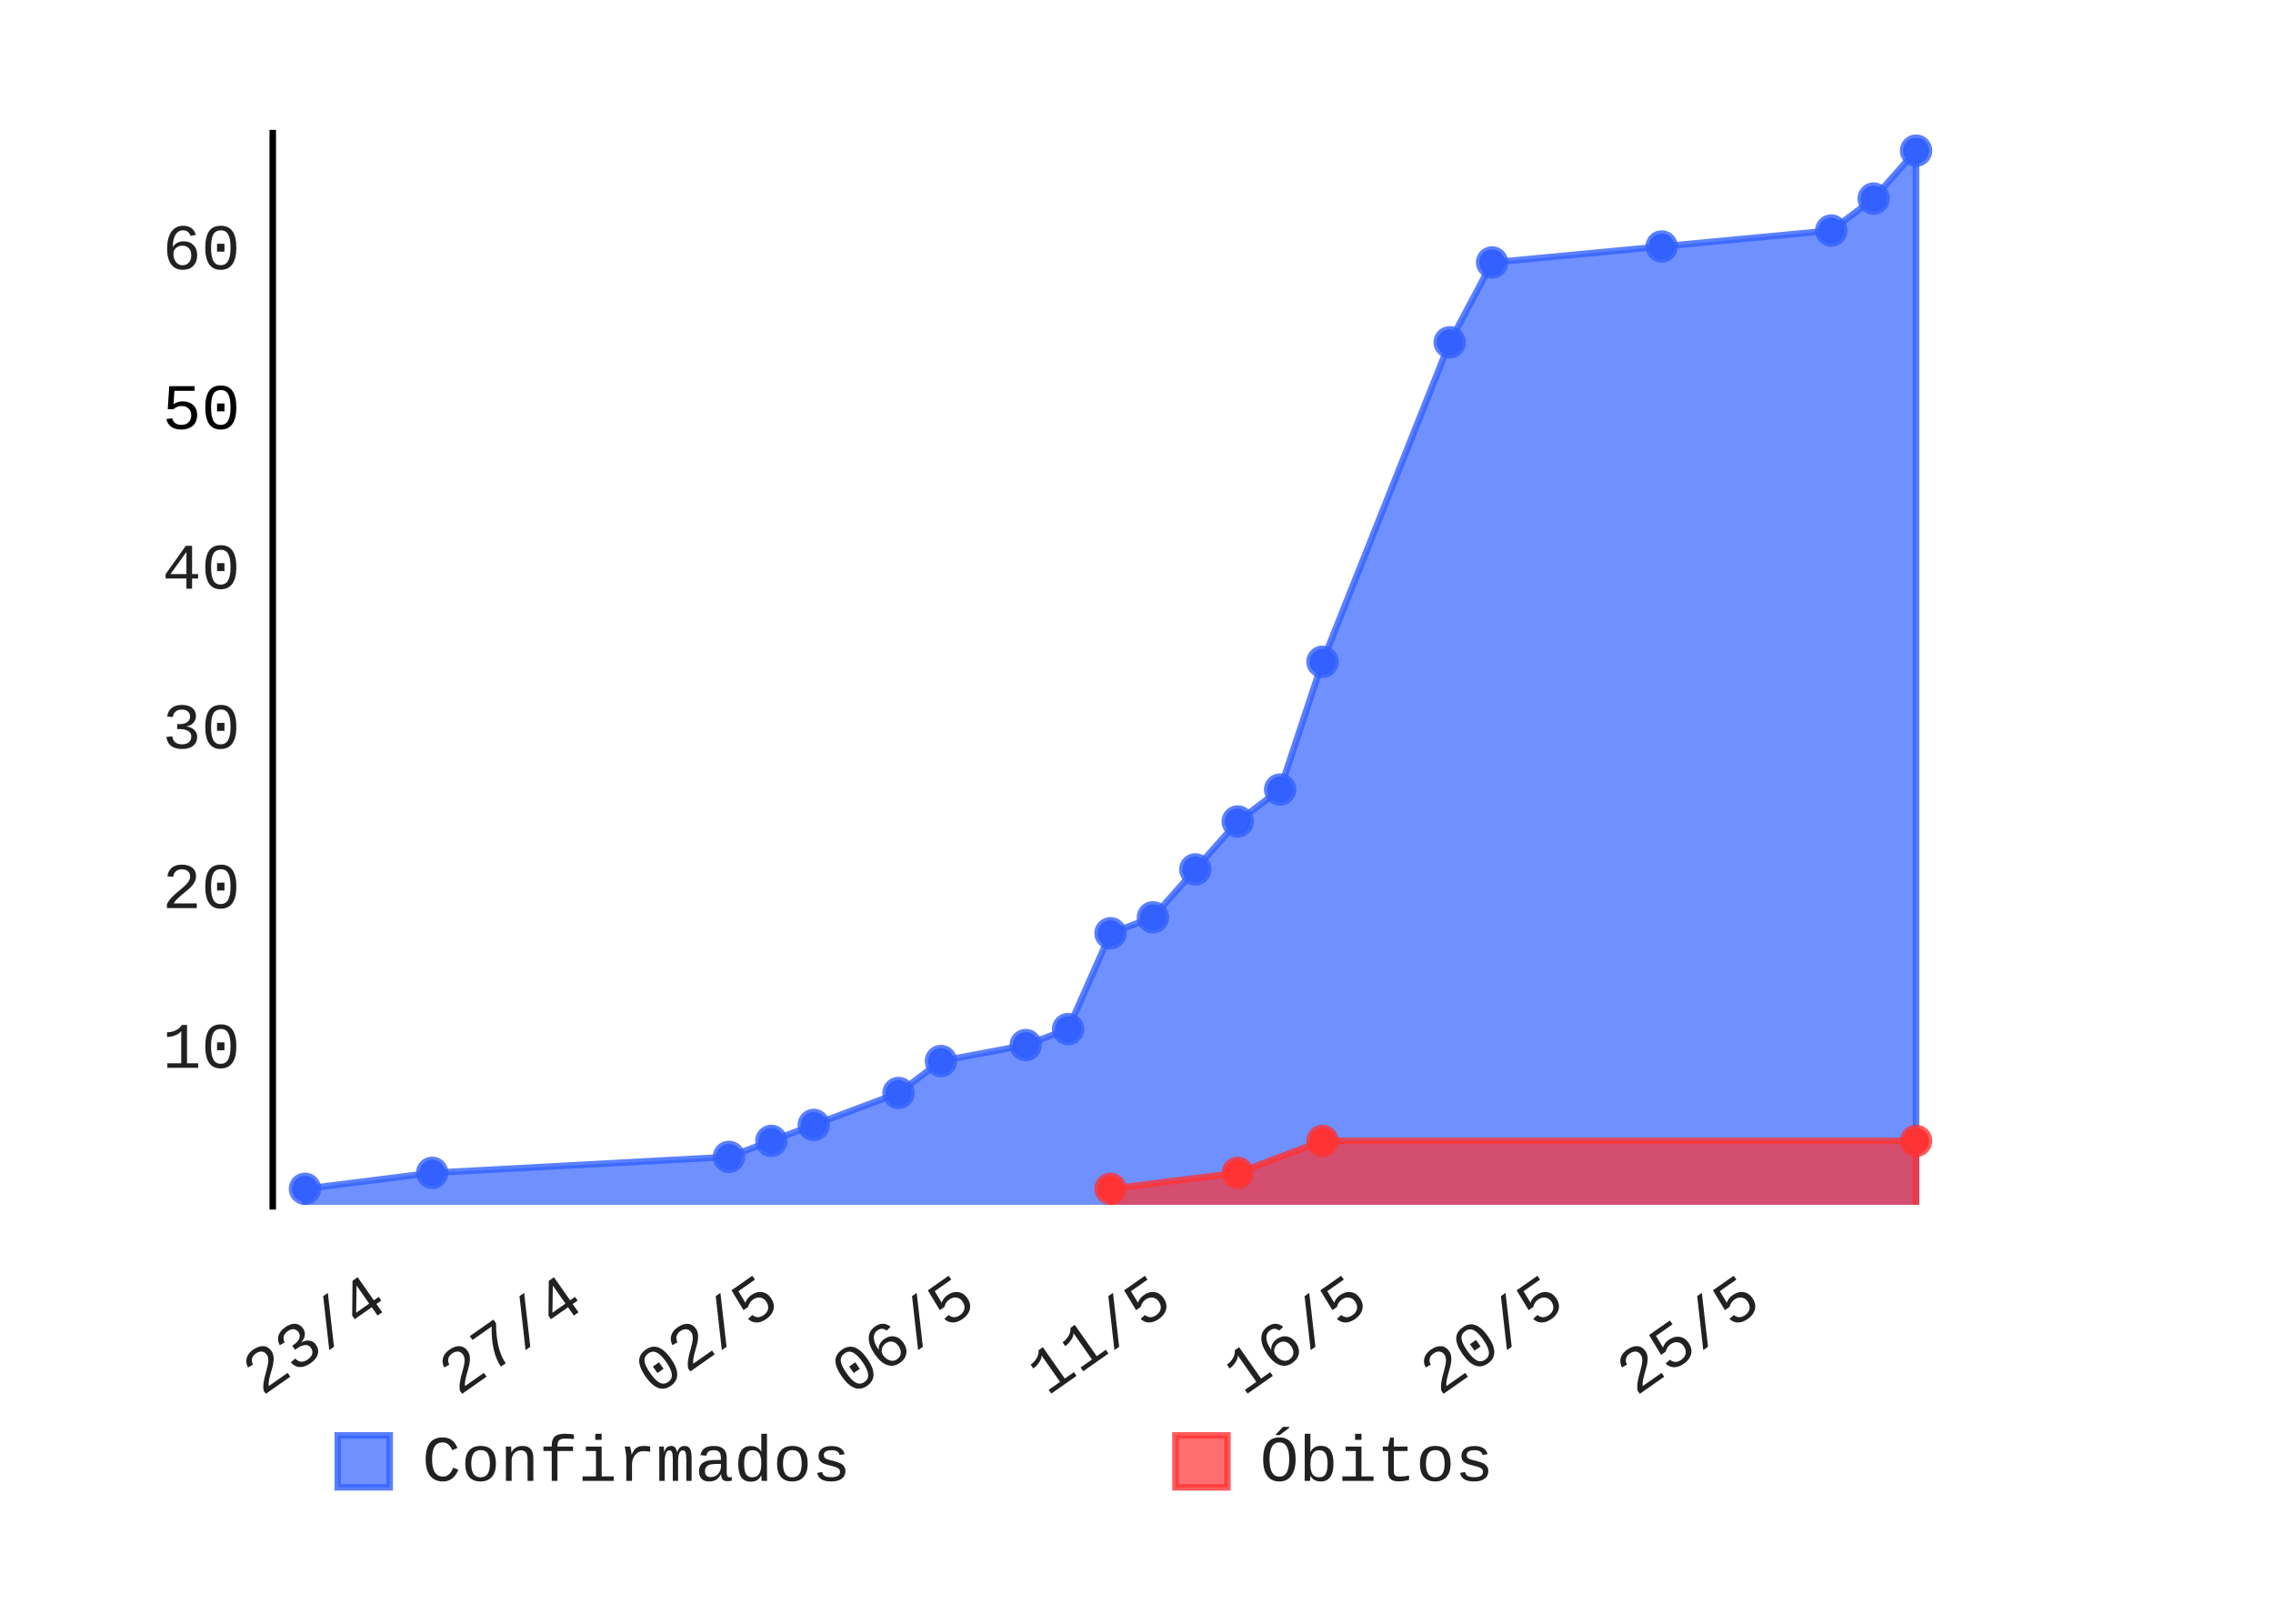
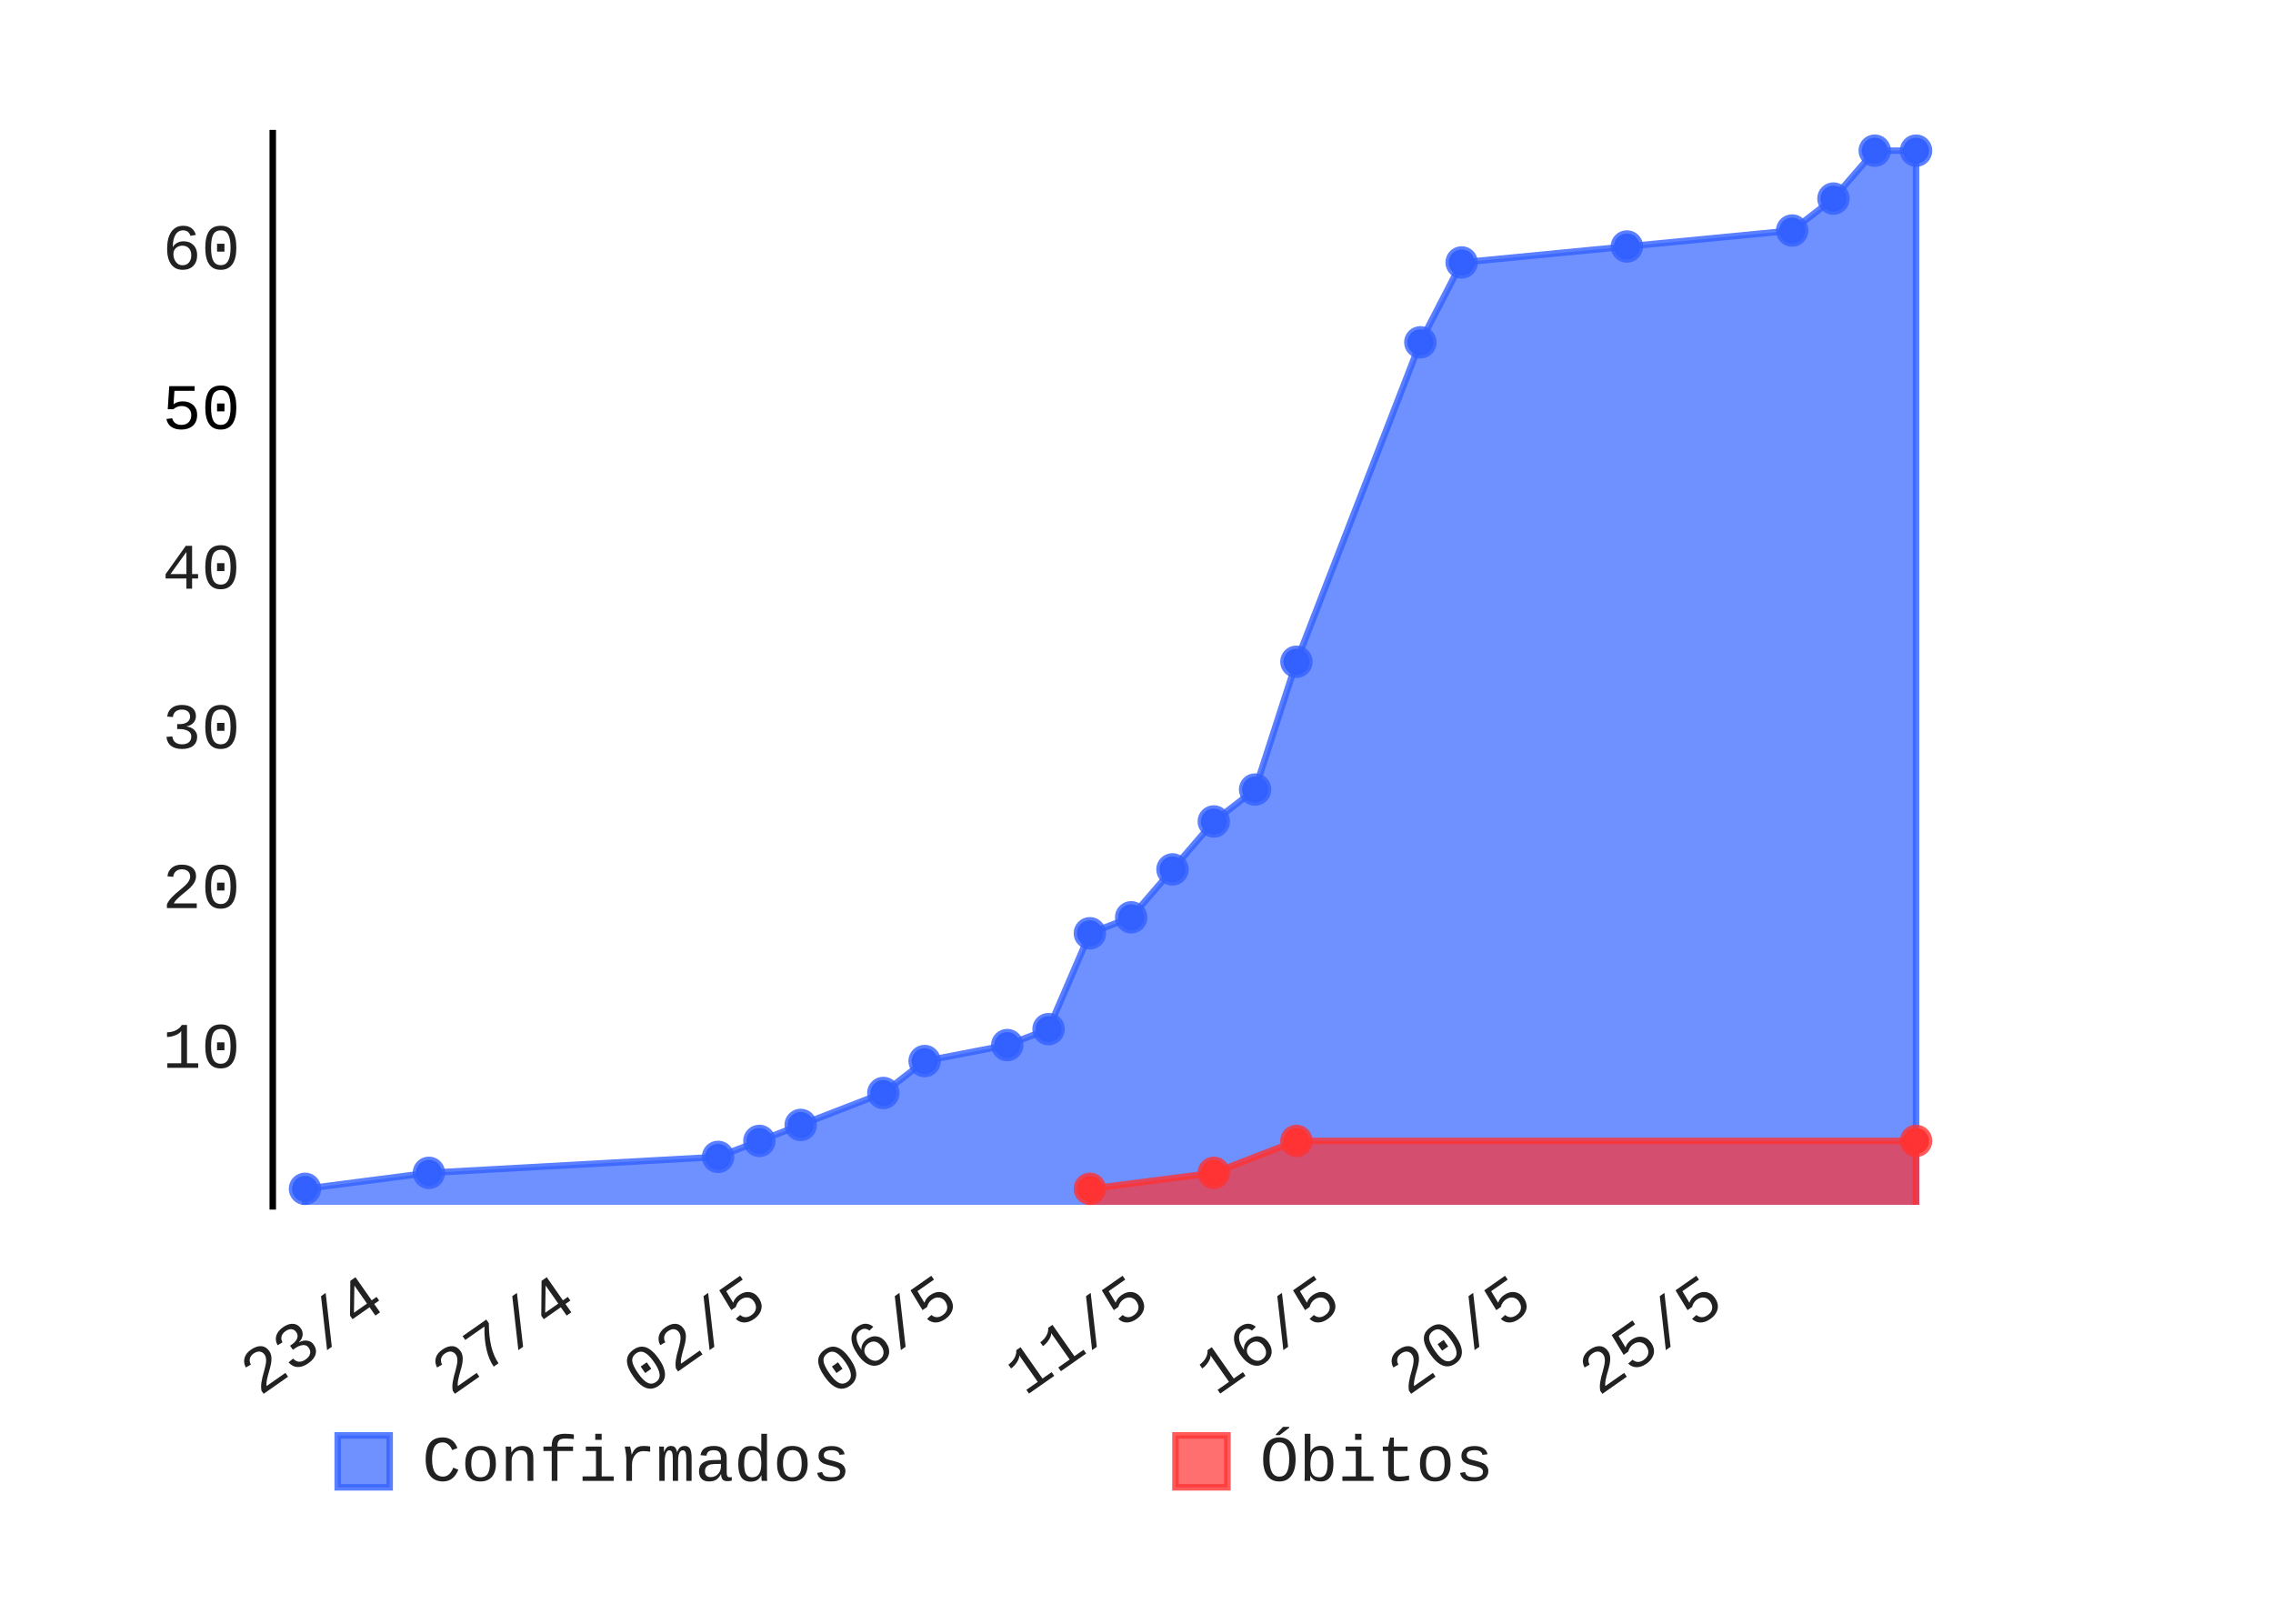
- <svg xmlns="http://www.w3.org/2000/svg" id="chart-7bfd96c6-fd3d-4757-946a-a55bbe6a6ebf" class="pygal-chart" viewBox="0 0 350 250" width="350" height="250">
+ <svg xmlns="http://www.w3.org/2000/svg" id="chart-ed1bfb7d-ea5a-412e-8d3d-9a7aa4851dbf" class="pygal-chart" viewBox="0 0 350 250" width="350" height="250">
  <defs>
-     <style type="text/css">#chart-7bfd96c6-fd3d-4757-946a-a55bbe6a6ebf{-webkit-user-select:none;-webkit-font-smoothing:antialiased;font-family:Consolas,"Liberation Mono",Menlo,Courier,monospace}#chart-7bfd96c6-fd3d-4757-946a-a55bbe6a6ebf .title{font-family:Consolas,"Liberation Mono",Menlo,Courier,monospace;font-size:8px}#chart-7bfd96c6-fd3d-4757-946a-a55bbe6a6ebf .legends .legend text{font-family:Consolas,"Liberation Mono",Menlo,Courier,monospace;font-size:10px}#chart-7bfd96c6-fd3d-4757-946a-a55bbe6a6ebf .axis text{font-family:Consolas,"Liberation Mono",Menlo,Courier,monospace;font-size:10px}#chart-7bfd96c6-fd3d-4757-946a-a55bbe6a6ebf .axis text.major{font-family:Consolas,"Liberation Mono",Menlo,Courier,monospace;font-size:10px}#chart-7bfd96c6-fd3d-4757-946a-a55bbe6a6ebf .text-overlay text.value{font-family:Consolas,"Liberation Mono",Menlo,Courier,monospace;font-size:16px}#chart-7bfd96c6-fd3d-4757-946a-a55bbe6a6ebf .text-overlay text.label{font-family:Consolas,"Liberation Mono",Menlo,Courier,monospace;font-size:10px}#chart-7bfd96c6-fd3d-4757-946a-a55bbe6a6ebf .tooltip{font-family:Consolas,"Liberation Mono",Menlo,Courier,monospace;font-size:12px}#chart-7bfd96c6-fd3d-4757-946a-a55bbe6a6ebf text.no_data{font-family:Consolas,"Liberation Mono",Menlo,Courier,monospace;font-size:64px}
- #chart-7bfd96c6-fd3d-4757-946a-a55bbe6a6ebf{background-color:transparent}#chart-7bfd96c6-fd3d-4757-946a-a55bbe6a6ebf path,#chart-7bfd96c6-fd3d-4757-946a-a55bbe6a6ebf line,#chart-7bfd96c6-fd3d-4757-946a-a55bbe6a6ebf rect,#chart-7bfd96c6-fd3d-4757-946a-a55bbe6a6ebf circle{-webkit-transition:150ms;-moz-transition:150ms;transition:150ms}#chart-7bfd96c6-fd3d-4757-946a-a55bbe6a6ebf .graph &gt; .background{fill:transparent}#chart-7bfd96c6-fd3d-4757-946a-a55bbe6a6ebf .plot &gt; .background{fill:rgba(255,255,255,1)}#chart-7bfd96c6-fd3d-4757-946a-a55bbe6a6ebf .graph{fill:rgba(0,0,0,.87)}#chart-7bfd96c6-fd3d-4757-946a-a55bbe6a6ebf text.no_data{fill:rgba(0,0,0,1)}#chart-7bfd96c6-fd3d-4757-946a-a55bbe6a6ebf .title{fill:rgba(0,0,0,1)}#chart-7bfd96c6-fd3d-4757-946a-a55bbe6a6ebf .legends .legend text{fill:rgba(0,0,0,.87)}#chart-7bfd96c6-fd3d-4757-946a-a55bbe6a6ebf .legends .legend:hover text{fill:rgba(0,0,0,1)}#chart-7bfd96c6-fd3d-4757-946a-a55bbe6a6ebf .axis .line{stroke:rgba(0,0,0,1)}#chart-7bfd96c6-fd3d-4757-946a-a55bbe6a6ebf .axis .guide.line{stroke:rgba(0,0,0,.54)}#chart-7bfd96c6-fd3d-4757-946a-a55bbe6a6ebf .axis .major.line{stroke:rgba(0,0,0,.87)}#chart-7bfd96c6-fd3d-4757-946a-a55bbe6a6ebf .axis text.major{fill:rgba(0,0,0,1)}#chart-7bfd96c6-fd3d-4757-946a-a55bbe6a6ebf .axis.y .guides:hover .guide.line,#chart-7bfd96c6-fd3d-4757-946a-a55bbe6a6ebf .line-graph .axis.x .guides:hover .guide.line,#chart-7bfd96c6-fd3d-4757-946a-a55bbe6a6ebf .stackedline-graph .axis.x .guides:hover .guide.line,#chart-7bfd96c6-fd3d-4757-946a-a55bbe6a6ebf .xy-graph .axis.x .guides:hover .guide.line{stroke:rgba(0,0,0,1)}#chart-7bfd96c6-fd3d-4757-946a-a55bbe6a6ebf .axis .guides:hover text{fill:rgba(0,0,0,1)}#chart-7bfd96c6-fd3d-4757-946a-a55bbe6a6ebf .reactive{fill-opacity:.7;stroke-opacity:.8}#chart-7bfd96c6-fd3d-4757-946a-a55bbe6a6ebf .ci{stroke:rgba(0,0,0,.87)}#chart-7bfd96c6-fd3d-4757-946a-a55bbe6a6ebf .reactive.active,#chart-7bfd96c6-fd3d-4757-946a-a55bbe6a6ebf .active .reactive{fill-opacity:.8;stroke-opacity:.9;stroke-width:4}#chart-7bfd96c6-fd3d-4757-946a-a55bbe6a6ebf .ci .reactive.active{stroke-width:1.5}#chart-7bfd96c6-fd3d-4757-946a-a55bbe6a6ebf .series text{fill:rgba(0,0,0,1)}#chart-7bfd96c6-fd3d-4757-946a-a55bbe6a6ebf .tooltip rect{fill:rgba(255,255,255,1);stroke:rgba(0,0,0,1);-webkit-transition:opacity 150ms;-moz-transition:opacity 150ms;transition:opacity 150ms}#chart-7bfd96c6-fd3d-4757-946a-a55bbe6a6ebf .tooltip .label{fill:rgba(0,0,0,.87)}#chart-7bfd96c6-fd3d-4757-946a-a55bbe6a6ebf .tooltip .label{fill:rgba(0,0,0,.87)}#chart-7bfd96c6-fd3d-4757-946a-a55bbe6a6ebf .tooltip .legend{font-size:.8em;fill:rgba(0,0,0,.54)}#chart-7bfd96c6-fd3d-4757-946a-a55bbe6a6ebf .tooltip .x_label{font-size:.6em;fill:rgba(0,0,0,1)}#chart-7bfd96c6-fd3d-4757-946a-a55bbe6a6ebf .tooltip .xlink{font-size:.5em;text-decoration:underline}#chart-7bfd96c6-fd3d-4757-946a-a55bbe6a6ebf .tooltip .value{font-size:1.5em}#chart-7bfd96c6-fd3d-4757-946a-a55bbe6a6ebf .bound{font-size:.5em}#chart-7bfd96c6-fd3d-4757-946a-a55bbe6a6ebf .max-value{font-size:.75em;fill:rgba(0,0,0,.54)}#chart-7bfd96c6-fd3d-4757-946a-a55bbe6a6ebf .map-element{fill:rgba(255,255,255,1);stroke:rgba(0,0,0,.54) !important}#chart-7bfd96c6-fd3d-4757-946a-a55bbe6a6ebf .map-element .reactive{fill-opacity:inherit;stroke-opacity:inherit}#chart-7bfd96c6-fd3d-4757-946a-a55bbe6a6ebf .color-0,#chart-7bfd96c6-fd3d-4757-946a-a55bbe6a6ebf .color-0 a:visited{stroke:#3361FF;fill:#3361FF}#chart-7bfd96c6-fd3d-4757-946a-a55bbe6a6ebf .color-1,#chart-7bfd96c6-fd3d-4757-946a-a55bbe6a6ebf .color-1 a:visited{stroke:#FF3333;fill:#FF3333}#chart-7bfd96c6-fd3d-4757-946a-a55bbe6a6ebf .text-overlay .color-0 text{fill:black}#chart-7bfd96c6-fd3d-4757-946a-a55bbe6a6ebf .text-overlay .color-1 text{fill:black}
- #chart-7bfd96c6-fd3d-4757-946a-a55bbe6a6ebf text.no_data{text-anchor:middle}#chart-7bfd96c6-fd3d-4757-946a-a55bbe6a6ebf .guide.line{fill:none}#chart-7bfd96c6-fd3d-4757-946a-a55bbe6a6ebf .centered{text-anchor:middle}#chart-7bfd96c6-fd3d-4757-946a-a55bbe6a6ebf .title{text-anchor:middle}#chart-7bfd96c6-fd3d-4757-946a-a55bbe6a6ebf .legends .legend text{fill-opacity:1}#chart-7bfd96c6-fd3d-4757-946a-a55bbe6a6ebf .axis.x text{text-anchor:middle}#chart-7bfd96c6-fd3d-4757-946a-a55bbe6a6ebf .axis.x:not(.web) text[transform]{text-anchor:start}#chart-7bfd96c6-fd3d-4757-946a-a55bbe6a6ebf .axis.x:not(.web) text[transform].backwards{text-anchor:end}#chart-7bfd96c6-fd3d-4757-946a-a55bbe6a6ebf .axis.y text{text-anchor:end}#chart-7bfd96c6-fd3d-4757-946a-a55bbe6a6ebf .axis.y text[transform].backwards{text-anchor:start}#chart-7bfd96c6-fd3d-4757-946a-a55bbe6a6ebf .axis.y2 text{text-anchor:start}#chart-7bfd96c6-fd3d-4757-946a-a55bbe6a6ebf .axis.y2 text[transform].backwards{text-anchor:end}#chart-7bfd96c6-fd3d-4757-946a-a55bbe6a6ebf .axis .guide.line{stroke-dasharray:4,4}#chart-7bfd96c6-fd3d-4757-946a-a55bbe6a6ebf .axis .major.guide.line{stroke-dasharray:6,6}#chart-7bfd96c6-fd3d-4757-946a-a55bbe6a6ebf .horizontal .axis.y .guide.line,#chart-7bfd96c6-fd3d-4757-946a-a55bbe6a6ebf .horizontal .axis.y2 .guide.line,#chart-7bfd96c6-fd3d-4757-946a-a55bbe6a6ebf .vertical .axis.x .guide.line{opacity:0}#chart-7bfd96c6-fd3d-4757-946a-a55bbe6a6ebf .horizontal .axis.always_show .guide.line,#chart-7bfd96c6-fd3d-4757-946a-a55bbe6a6ebf .vertical .axis.always_show .guide.line{opacity:1 !important}#chart-7bfd96c6-fd3d-4757-946a-a55bbe6a6ebf .axis.y .guides:hover .guide.line,#chart-7bfd96c6-fd3d-4757-946a-a55bbe6a6ebf .axis.y2 .guides:hover .guide.line,#chart-7bfd96c6-fd3d-4757-946a-a55bbe6a6ebf .axis.x .guides:hover .guide.line{opacity:1}#chart-7bfd96c6-fd3d-4757-946a-a55bbe6a6ebf .axis .guides:hover text{opacity:1}#chart-7bfd96c6-fd3d-4757-946a-a55bbe6a6ebf .nofill{fill:none}#chart-7bfd96c6-fd3d-4757-946a-a55bbe6a6ebf .subtle-fill{fill-opacity:.2}#chart-7bfd96c6-fd3d-4757-946a-a55bbe6a6ebf .dot{stroke-width:1px;fill-opacity:1}#chart-7bfd96c6-fd3d-4757-946a-a55bbe6a6ebf .dot.active{stroke-width:5px}#chart-7bfd96c6-fd3d-4757-946a-a55bbe6a6ebf .dot.negative{fill:transparent}#chart-7bfd96c6-fd3d-4757-946a-a55bbe6a6ebf text,#chart-7bfd96c6-fd3d-4757-946a-a55bbe6a6ebf tspan{stroke:none !important}#chart-7bfd96c6-fd3d-4757-946a-a55bbe6a6ebf .series text.active{opacity:1}#chart-7bfd96c6-fd3d-4757-946a-a55bbe6a6ebf .tooltip rect{fill-opacity:.95;stroke-width:.5}#chart-7bfd96c6-fd3d-4757-946a-a55bbe6a6ebf .tooltip text{fill-opacity:1}#chart-7bfd96c6-fd3d-4757-946a-a55bbe6a6ebf .showable{visibility:hidden}#chart-7bfd96c6-fd3d-4757-946a-a55bbe6a6ebf .showable.shown{visibility:visible}#chart-7bfd96c6-fd3d-4757-946a-a55bbe6a6ebf .gauge-background{fill:rgba(229,229,229,1);stroke:none}#chart-7bfd96c6-fd3d-4757-946a-a55bbe6a6ebf .bg-lines{stroke:transparent;stroke-width:2px}</style>
+     <style type="text/css">#chart-ed1bfb7d-ea5a-412e-8d3d-9a7aa4851dbf{-webkit-user-select:none;-webkit-font-smoothing:antialiased;font-family:Consolas,"Liberation Mono",Menlo,Courier,monospace}#chart-ed1bfb7d-ea5a-412e-8d3d-9a7aa4851dbf .title{font-family:Consolas,"Liberation Mono",Menlo,Courier,monospace;font-size:8px}#chart-ed1bfb7d-ea5a-412e-8d3d-9a7aa4851dbf .legends .legend text{font-family:Consolas,"Liberation Mono",Menlo,Courier,monospace;font-size:10px}#chart-ed1bfb7d-ea5a-412e-8d3d-9a7aa4851dbf .axis text{font-family:Consolas,"Liberation Mono",Menlo,Courier,monospace;font-size:10px}#chart-ed1bfb7d-ea5a-412e-8d3d-9a7aa4851dbf .axis text.major{font-family:Consolas,"Liberation Mono",Menlo,Courier,monospace;font-size:10px}#chart-ed1bfb7d-ea5a-412e-8d3d-9a7aa4851dbf .text-overlay text.value{font-family:Consolas,"Liberation Mono",Menlo,Courier,monospace;font-size:16px}#chart-ed1bfb7d-ea5a-412e-8d3d-9a7aa4851dbf .text-overlay text.label{font-family:Consolas,"Liberation Mono",Menlo,Courier,monospace;font-size:10px}#chart-ed1bfb7d-ea5a-412e-8d3d-9a7aa4851dbf .tooltip{font-family:Consolas,"Liberation Mono",Menlo,Courier,monospace;font-size:12px}#chart-ed1bfb7d-ea5a-412e-8d3d-9a7aa4851dbf text.no_data{font-family:Consolas,"Liberation Mono",Menlo,Courier,monospace;font-size:64px}
+ #chart-ed1bfb7d-ea5a-412e-8d3d-9a7aa4851dbf{background-color:transparent}#chart-ed1bfb7d-ea5a-412e-8d3d-9a7aa4851dbf path,#chart-ed1bfb7d-ea5a-412e-8d3d-9a7aa4851dbf line,#chart-ed1bfb7d-ea5a-412e-8d3d-9a7aa4851dbf rect,#chart-ed1bfb7d-ea5a-412e-8d3d-9a7aa4851dbf circle{-webkit-transition:150ms;-moz-transition:150ms;transition:150ms}#chart-ed1bfb7d-ea5a-412e-8d3d-9a7aa4851dbf .graph &gt; .background{fill:transparent}#chart-ed1bfb7d-ea5a-412e-8d3d-9a7aa4851dbf .plot &gt; .background{fill:rgba(255,255,255,1)}#chart-ed1bfb7d-ea5a-412e-8d3d-9a7aa4851dbf .graph{fill:rgba(0,0,0,.87)}#chart-ed1bfb7d-ea5a-412e-8d3d-9a7aa4851dbf text.no_data{fill:rgba(0,0,0,1)}#chart-ed1bfb7d-ea5a-412e-8d3d-9a7aa4851dbf .title{fill:rgba(0,0,0,1)}#chart-ed1bfb7d-ea5a-412e-8d3d-9a7aa4851dbf .legends .legend text{fill:rgba(0,0,0,.87)}#chart-ed1bfb7d-ea5a-412e-8d3d-9a7aa4851dbf .legends .legend:hover text{fill:rgba(0,0,0,1)}#chart-ed1bfb7d-ea5a-412e-8d3d-9a7aa4851dbf .axis .line{stroke:rgba(0,0,0,1)}#chart-ed1bfb7d-ea5a-412e-8d3d-9a7aa4851dbf .axis .guide.line{stroke:rgba(0,0,0,.54)}#chart-ed1bfb7d-ea5a-412e-8d3d-9a7aa4851dbf .axis .major.line{stroke:rgba(0,0,0,.87)}#chart-ed1bfb7d-ea5a-412e-8d3d-9a7aa4851dbf .axis text.major{fill:rgba(0,0,0,1)}#chart-ed1bfb7d-ea5a-412e-8d3d-9a7aa4851dbf .axis.y .guides:hover .guide.line,#chart-ed1bfb7d-ea5a-412e-8d3d-9a7aa4851dbf .line-graph .axis.x .guides:hover .guide.line,#chart-ed1bfb7d-ea5a-412e-8d3d-9a7aa4851dbf .stackedline-graph .axis.x .guides:hover .guide.line,#chart-ed1bfb7d-ea5a-412e-8d3d-9a7aa4851dbf .xy-graph .axis.x .guides:hover .guide.line{stroke:rgba(0,0,0,1)}#chart-ed1bfb7d-ea5a-412e-8d3d-9a7aa4851dbf .axis .guides:hover text{fill:rgba(0,0,0,1)}#chart-ed1bfb7d-ea5a-412e-8d3d-9a7aa4851dbf .reactive{fill-opacity:.7;stroke-opacity:.8}#chart-ed1bfb7d-ea5a-412e-8d3d-9a7aa4851dbf .ci{stroke:rgba(0,0,0,.87)}#chart-ed1bfb7d-ea5a-412e-8d3d-9a7aa4851dbf .reactive.active,#chart-ed1bfb7d-ea5a-412e-8d3d-9a7aa4851dbf .active .reactive{fill-opacity:.8;stroke-opacity:.9;stroke-width:4}#chart-ed1bfb7d-ea5a-412e-8d3d-9a7aa4851dbf .ci .reactive.active{stroke-width:1.5}#chart-ed1bfb7d-ea5a-412e-8d3d-9a7aa4851dbf .series text{fill:rgba(0,0,0,1)}#chart-ed1bfb7d-ea5a-412e-8d3d-9a7aa4851dbf .tooltip rect{fill:rgba(255,255,255,1);stroke:rgba(0,0,0,1);-webkit-transition:opacity 150ms;-moz-transition:opacity 150ms;transition:opacity 150ms}#chart-ed1bfb7d-ea5a-412e-8d3d-9a7aa4851dbf .tooltip .label{fill:rgba(0,0,0,.87)}#chart-ed1bfb7d-ea5a-412e-8d3d-9a7aa4851dbf .tooltip .label{fill:rgba(0,0,0,.87)}#chart-ed1bfb7d-ea5a-412e-8d3d-9a7aa4851dbf .tooltip .legend{font-size:.8em;fill:rgba(0,0,0,.54)}#chart-ed1bfb7d-ea5a-412e-8d3d-9a7aa4851dbf .tooltip .x_label{font-size:.6em;fill:rgba(0,0,0,1)}#chart-ed1bfb7d-ea5a-412e-8d3d-9a7aa4851dbf .tooltip .xlink{font-size:.5em;text-decoration:underline}#chart-ed1bfb7d-ea5a-412e-8d3d-9a7aa4851dbf .tooltip .value{font-size:1.5em}#chart-ed1bfb7d-ea5a-412e-8d3d-9a7aa4851dbf .bound{font-size:.5em}#chart-ed1bfb7d-ea5a-412e-8d3d-9a7aa4851dbf .max-value{font-size:.75em;fill:rgba(0,0,0,.54)}#chart-ed1bfb7d-ea5a-412e-8d3d-9a7aa4851dbf .map-element{fill:rgba(255,255,255,1);stroke:rgba(0,0,0,.54) !important}#chart-ed1bfb7d-ea5a-412e-8d3d-9a7aa4851dbf .map-element .reactive{fill-opacity:inherit;stroke-opacity:inherit}#chart-ed1bfb7d-ea5a-412e-8d3d-9a7aa4851dbf .color-0,#chart-ed1bfb7d-ea5a-412e-8d3d-9a7aa4851dbf .color-0 a:visited{stroke:#3361FF;fill:#3361FF}#chart-ed1bfb7d-ea5a-412e-8d3d-9a7aa4851dbf .color-1,#chart-ed1bfb7d-ea5a-412e-8d3d-9a7aa4851dbf .color-1 a:visited{stroke:#FF3333;fill:#FF3333}#chart-ed1bfb7d-ea5a-412e-8d3d-9a7aa4851dbf .text-overlay .color-0 text{fill:black}#chart-ed1bfb7d-ea5a-412e-8d3d-9a7aa4851dbf .text-overlay .color-1 text{fill:black}
+ #chart-ed1bfb7d-ea5a-412e-8d3d-9a7aa4851dbf text.no_data{text-anchor:middle}#chart-ed1bfb7d-ea5a-412e-8d3d-9a7aa4851dbf .guide.line{fill:none}#chart-ed1bfb7d-ea5a-412e-8d3d-9a7aa4851dbf .centered{text-anchor:middle}#chart-ed1bfb7d-ea5a-412e-8d3d-9a7aa4851dbf .title{text-anchor:middle}#chart-ed1bfb7d-ea5a-412e-8d3d-9a7aa4851dbf .legends .legend text{fill-opacity:1}#chart-ed1bfb7d-ea5a-412e-8d3d-9a7aa4851dbf .axis.x text{text-anchor:middle}#chart-ed1bfb7d-ea5a-412e-8d3d-9a7aa4851dbf .axis.x:not(.web) text[transform]{text-anchor:start}#chart-ed1bfb7d-ea5a-412e-8d3d-9a7aa4851dbf .axis.x:not(.web) text[transform].backwards{text-anchor:end}#chart-ed1bfb7d-ea5a-412e-8d3d-9a7aa4851dbf .axis.y text{text-anchor:end}#chart-ed1bfb7d-ea5a-412e-8d3d-9a7aa4851dbf .axis.y text[transform].backwards{text-anchor:start}#chart-ed1bfb7d-ea5a-412e-8d3d-9a7aa4851dbf .axis.y2 text{text-anchor:start}#chart-ed1bfb7d-ea5a-412e-8d3d-9a7aa4851dbf .axis.y2 text[transform].backwards{text-anchor:end}#chart-ed1bfb7d-ea5a-412e-8d3d-9a7aa4851dbf .axis .guide.line{stroke-dasharray:4,4}#chart-ed1bfb7d-ea5a-412e-8d3d-9a7aa4851dbf .axis .major.guide.line{stroke-dasharray:6,6}#chart-ed1bfb7d-ea5a-412e-8d3d-9a7aa4851dbf .horizontal .axis.y .guide.line,#chart-ed1bfb7d-ea5a-412e-8d3d-9a7aa4851dbf .horizontal .axis.y2 .guide.line,#chart-ed1bfb7d-ea5a-412e-8d3d-9a7aa4851dbf .vertical .axis.x .guide.line{opacity:0}#chart-ed1bfb7d-ea5a-412e-8d3d-9a7aa4851dbf .horizontal .axis.always_show .guide.line,#chart-ed1bfb7d-ea5a-412e-8d3d-9a7aa4851dbf .vertical .axis.always_show .guide.line{opacity:1 !important}#chart-ed1bfb7d-ea5a-412e-8d3d-9a7aa4851dbf .axis.y .guides:hover .guide.line,#chart-ed1bfb7d-ea5a-412e-8d3d-9a7aa4851dbf .axis.y2 .guides:hover .guide.line,#chart-ed1bfb7d-ea5a-412e-8d3d-9a7aa4851dbf .axis.x .guides:hover .guide.line{opacity:1}#chart-ed1bfb7d-ea5a-412e-8d3d-9a7aa4851dbf .axis .guides:hover text{opacity:1}#chart-ed1bfb7d-ea5a-412e-8d3d-9a7aa4851dbf .nofill{fill:none}#chart-ed1bfb7d-ea5a-412e-8d3d-9a7aa4851dbf .subtle-fill{fill-opacity:.2}#chart-ed1bfb7d-ea5a-412e-8d3d-9a7aa4851dbf .dot{stroke-width:1px;fill-opacity:1}#chart-ed1bfb7d-ea5a-412e-8d3d-9a7aa4851dbf .dot.active{stroke-width:5px}#chart-ed1bfb7d-ea5a-412e-8d3d-9a7aa4851dbf .dot.negative{fill:transparent}#chart-ed1bfb7d-ea5a-412e-8d3d-9a7aa4851dbf text,#chart-ed1bfb7d-ea5a-412e-8d3d-9a7aa4851dbf tspan{stroke:none !important}#chart-ed1bfb7d-ea5a-412e-8d3d-9a7aa4851dbf .series text.active{opacity:1}#chart-ed1bfb7d-ea5a-412e-8d3d-9a7aa4851dbf .tooltip rect{fill-opacity:.95;stroke-width:.5}#chart-ed1bfb7d-ea5a-412e-8d3d-9a7aa4851dbf .tooltip text{fill-opacity:1}#chart-ed1bfb7d-ea5a-412e-8d3d-9a7aa4851dbf .showable{visibility:hidden}#chart-ed1bfb7d-ea5a-412e-8d3d-9a7aa4851dbf .showable.shown{visibility:visible}#chart-ed1bfb7d-ea5a-412e-8d3d-9a7aa4851dbf .gauge-background{fill:rgba(229,229,229,1);stroke:none}#chart-ed1bfb7d-ea5a-412e-8d3d-9a7aa4851dbf .bg-lines{stroke:transparent;stroke-width:2px}</style>
  </defs>
  <g class="graph datetimeline-graph vertical">
    <rect x="0" y="0" width="350" height="250" class="background" />
    <g transform="translate(42, 20)" class="plot">
      <rect x="0" y="0" width="258.0" height="166.234" class="background" />
      <g class="axis y">
        <g class="guides">
          <text x="-5" y="144.406" class="">10</text>
        </g>
        <g class="guides">
          <text x="-5" y="119.815" class="">20</text>
        </g>
        <g class="guides">
          <text x="-5" y="95.224" class="">30</text>
        </g>
        <g class="guides">
          <text x="-5" y="70.633" class="">40</text>
        </g>
        <g class="guides">
          <text x="-5" y="46.042" class="major">50</text>
        </g>
        <g class="guides">
          <text x="-5" y="21.451" class="">60</text>
        </g>
      </g>
      <g class="axis x">
        <path d="M0 0 v166.234" class="line" />
        <g class="guides">
-           <path d="M18.018 0 v166.234" class="guide line" />
-           <text x="18.018" y="181.234" class="backwards" transform="rotate(325 18.01822 181.2342)">23/4</text>
+           <path d="M17.683 0 v166.234" class="guide line" />
+           <text x="17.683" y="181.234" class="backwards" transform="rotate(325 17.68343 181.2342)">23/4</text>
        </g>
        <g class="guides">
-           <path d="M48.242 0 v166.234" class="guide line" />
-           <text x="48.242" y="181.234" class="backwards" transform="rotate(325 48.24202 181.2342)">27/4</text>
+           <path d="M47.132 0 v166.234" class="guide line" />
+           <text x="47.132" y="181.234" class="backwards" transform="rotate(325 47.13226 181.2342)">27/4</text>
        </g>
        <g class="guides">
-           <path d="M78.466 0 v166.234" class="guide line" />
-           <text x="78.466" y="181.234" class="backwards" transform="rotate(325 78.46581 181.2342)">02/5</text>
+           <path d="M76.581 0 v166.234" class="guide line" />
+           <text x="76.581" y="181.234" class="backwards" transform="rotate(325 76.58109 181.2342)">02/5</text>
        </g>
        <g class="guides">
-           <path d="M108.69 0 v166.234" class="guide line" />
-           <text x="108.69" y="181.234" class="backwards" transform="rotate(325 108.6896 181.2342)">06/5</text>
+           <path d="M106.03 0 v166.234" class="guide line" />
+           <text x="106.03" y="181.234" class="backwards" transform="rotate(325 106.0299 181.2342)">06/5</text>
        </g>
        <g class="guides">
-           <path d="M138.913 0 v166.234" class="guide line" />
-           <text x="138.913" y="181.234" class="backwards" transform="rotate(325 138.9134 181.2342)">11/5</text>
+           <path d="M135.479 0 v166.234" class="guide line" />
+           <text x="135.479" y="181.234" class="backwards" transform="rotate(325 135.4787 181.2342)">11/5</text>
        </g>
        <g class="guides">
-           <path d="M169.137 0 v166.234" class="guide line" />
-           <text x="169.137" y="181.234" class="backwards" transform="rotate(325 169.1372 181.2342)">16/5</text>
+           <path d="M164.928 0 v166.234" class="guide line" />
+           <text x="164.928" y="181.234" class="backwards" transform="rotate(325 164.9276 181.2342)">16/5</text>
        </g>
        <g class="guides">
-           <path d="M199.361 0 v166.234" class="guide line" />
-           <text x="199.361" y="181.234" class="backwards" transform="rotate(325 199.361 181.2342)">20/5</text>
+           <path d="M194.376 0 v166.234" class="guide line" />
+           <text x="194.376" y="181.234" class="backwards" transform="rotate(325 194.3764 181.2342)">20/5</text>
        </g>
        <g class="guides">
-           <path d="M229.585 0 v166.234" class="guide line" />
-           <text x="229.585" y="181.234" class="backwards" transform="rotate(325 229.5848 181.2342)">25/5</text>
+           <path d="M223.825 0 v166.234" class="guide line" />
+           <text x="223.825" y="181.234" class="backwards" transform="rotate(325 223.8252 181.2342)">25/5</text>
        </g>
      </g>
      <g class="series serie-0 color-0">
-         <path d="M4.962 165.496 L4.962 163.037 24.547 160.578 70.245 158.119 76.773 155.66 83.302 153.201 96.358 148.283 102.887 143.365 115.943 140.906 122.472 138.447 129 123.692 135.528 121.233 142.057 113.856 148.585 106.478 155.113 101.56 161.642 81.888 181.227 32.706 187.755 20.41 213.868 17.951 239.982 15.492 246.51 10.574 253.038 3.197 253.038 165.496" class="line reactive" />
+         <path d="M4.962 165.496 L4.962 163.037 24.044 160.578 68.571 158.119 74.932 155.66 81.293 153.201 94.015 148.283 100.376 143.365 113.098 140.906 119.459 138.447 125.82 123.692 132.18 121.233 138.541 113.856 144.902 106.478 151.263 101.56 157.624 81.888 176.707 32.706 183.068 20.41 208.512 17.951 233.956 15.492 240.317 10.574 246.678 3.197 253.038 3.197 253.038 165.496" class="line reactive" />
      </g>
      <g class="series serie-1 color-1">
-         <path d="M129 165.496 L129 163.037 148.585 160.578 161.642 155.66 253.038 155.66 253.038 165.496" class="line reactive" />
+         <path d="M125.82 165.496 L125.82 163.037 144.902 160.578 157.624 155.66 253.038 155.66 253.038 165.496" class="line reactive" />
      </g>
    </g>
    <g class="titles" />
    <g transform="translate(42, 20)" class="plot overlay">
      <g class="series serie-0 color-0">
        <g class="dots">
          <circle cx="4.962" cy="163.037" r="2" class="dot reactive tooltip-trigger" />
        </g>
        <g class="dots">
-           <circle cx="24.547" cy="160.578" r="2" class="dot reactive tooltip-trigger" />
+           <circle cx="24.044" cy="160.578" r="2" class="dot reactive tooltip-trigger" />
        </g>
        <g class="dots">
-           <circle cx="70.245" cy="158.119" r="2" class="dot reactive tooltip-trigger" />
+           <circle cx="68.571" cy="158.119" r="2" class="dot reactive tooltip-trigger" />
        </g>
        <g class="dots">
-           <circle cx="76.773" cy="155.66" r="2" class="dot reactive tooltip-trigger" />
+           <circle cx="74.932" cy="155.66" r="2" class="dot reactive tooltip-trigger" />
        </g>
        <g class="dots">
-           <circle cx="83.302" cy="153.201" r="2" class="dot reactive tooltip-trigger" />
+           <circle cx="81.293" cy="153.201" r="2" class="dot reactive tooltip-trigger" />
        </g>
        <g class="dots">
-           <circle cx="96.358" cy="148.283" r="2" class="dot reactive tooltip-trigger" />
+           <circle cx="94.015" cy="148.283" r="2" class="dot reactive tooltip-trigger" />
        </g>
        <g class="dots">
-           <circle cx="102.887" cy="143.365" r="2" class="dot reactive tooltip-trigger" />
+           <circle cx="100.376" cy="143.365" r="2" class="dot reactive tooltip-trigger" />
        </g>
        <g class="dots">
-           <circle cx="115.943" cy="140.906" r="2" class="dot reactive tooltip-trigger" />
+           <circle cx="113.098" cy="140.906" r="2" class="dot reactive tooltip-trigger" />
        </g>
        <g class="dots">
-           <circle cx="122.472" cy="138.447" r="2" class="dot reactive tooltip-trigger" />
+           <circle cx="119.459" cy="138.447" r="2" class="dot reactive tooltip-trigger" />
        </g>
        <g class="dots">
-           <circle cx="129.0" cy="123.692" r="2" class="dot reactive tooltip-trigger" />
+           <circle cx="125.82" cy="123.692" r="2" class="dot reactive tooltip-trigger" />
        </g>
        <g class="dots">
-           <circle cx="135.528" cy="121.233" r="2" class="dot reactive tooltip-trigger" />
+           <circle cx="132.18" cy="121.233" r="2" class="dot reactive tooltip-trigger" />
        </g>
        <g class="dots">
-           <circle cx="142.057" cy="113.856" r="2" class="dot reactive tooltip-trigger" />
+           <circle cx="138.541" cy="113.856" r="2" class="dot reactive tooltip-trigger" />
        </g>
        <g class="dots">
-           <circle cx="148.585" cy="106.478" r="2" class="dot reactive tooltip-trigger" />
+           <circle cx="144.902" cy="106.478" r="2" class="dot reactive tooltip-trigger" />
        </g>
        <g class="dots">
-           <circle cx="155.113" cy="101.56" r="2" class="dot reactive tooltip-trigger" />
+           <circle cx="151.263" cy="101.56" r="2" class="dot reactive tooltip-trigger" />
        </g>
        <g class="dots">
-           <circle cx="161.642" cy="81.888" r="2" class="dot reactive tooltip-trigger" />
+           <circle cx="157.624" cy="81.888" r="2" class="dot reactive tooltip-trigger" />
        </g>
        <g class="dots">
-           <circle cx="181.227" cy="32.706" r="2" class="dot reactive tooltip-trigger" />
+           <circle cx="176.707" cy="32.706" r="2" class="dot reactive tooltip-trigger" />
        </g>
        <g class="dots">
-           <circle cx="187.755" cy="20.41" r="2" class="dot reactive tooltip-trigger" />
+           <circle cx="183.068" cy="20.41" r="2" class="dot reactive tooltip-trigger" />
        </g>
        <g class="dots">
-           <circle cx="213.868" cy="17.951" r="2" class="dot reactive tooltip-trigger" />
+           <circle cx="208.512" cy="17.951" r="2" class="dot reactive tooltip-trigger" />
        </g>
        <g class="dots">
-           <circle cx="239.982" cy="15.492" r="2" class="dot reactive tooltip-trigger" />
+           <circle cx="233.956" cy="15.492" r="2" class="dot reactive tooltip-trigger" />
        </g>
        <g class="dots">
-           <circle cx="246.51" cy="10.574" r="2" class="dot reactive tooltip-trigger" />
+           <circle cx="240.317" cy="10.574" r="2" class="dot reactive tooltip-trigger" />
+         </g>
+         <g class="dots">
+           <circle cx="246.678" cy="3.197" r="2" class="dot reactive tooltip-trigger" />
        </g>
        <g class="dots">
          <circle cx="253.038" cy="3.197" r="2" class="dot reactive tooltip-trigger" />
        </g>
      </g>
      <g class="series serie-1 color-1">
        <g class="dots">
-           <circle cx="129.0" cy="163.037" r="2" class="dot reactive tooltip-trigger" />
+           <circle cx="125.82" cy="163.037" r="2" class="dot reactive tooltip-trigger" />
        </g>
        <g class="dots">
-           <circle cx="148.585" cy="160.578" r="2" class="dot reactive tooltip-trigger" />
+           <circle cx="144.902" cy="160.578" r="2" class="dot reactive tooltip-trigger" />
        </g>
        <g class="dots">
-           <circle cx="161.642" cy="155.66" r="2" class="dot reactive tooltip-trigger" />
+           <circle cx="157.624" cy="155.66" r="2" class="dot reactive tooltip-trigger" />
        </g>
        <g class="dots">
          <circle cx="253.038" cy="155.66" r="2" class="dot reactive tooltip-trigger" />
        </g>
      </g>
    </g>
    <g transform="translate(42, 20)" class="plot text-overlay">
      <g class="series serie-0 color-0" />
      <g class="series serie-1 color-1" />
    </g>
    <g transform="translate(42, 20)" class="plot tooltip-overlay">
      <g transform="translate(0 0)" style="opacity: 0" class="tooltip">
        <rect rx="10" ry="10" width="0" height="0" class="tooltip-box" />
        <g class="text" />
      </g>
    </g>
    <g transform="translate(52, 220)" class="legends">
      <g id="activate-serie-0" class="legend reactive activate-serie">
        <rect x="0.0" y="1.0" width="8" height="8" class="color-0 reactive" />
        <text x="13.0" y="8.0">Confirmados</text>
      </g>
      <g id="activate-serie-1" class="legend reactive activate-serie">
        <rect x="129.0" y="1.0" width="8" height="8" class="color-1 reactive" />
        <text x="142.0" y="8.0">Óbitos</text>
      </g>
    </g>
  </g>
</svg>
